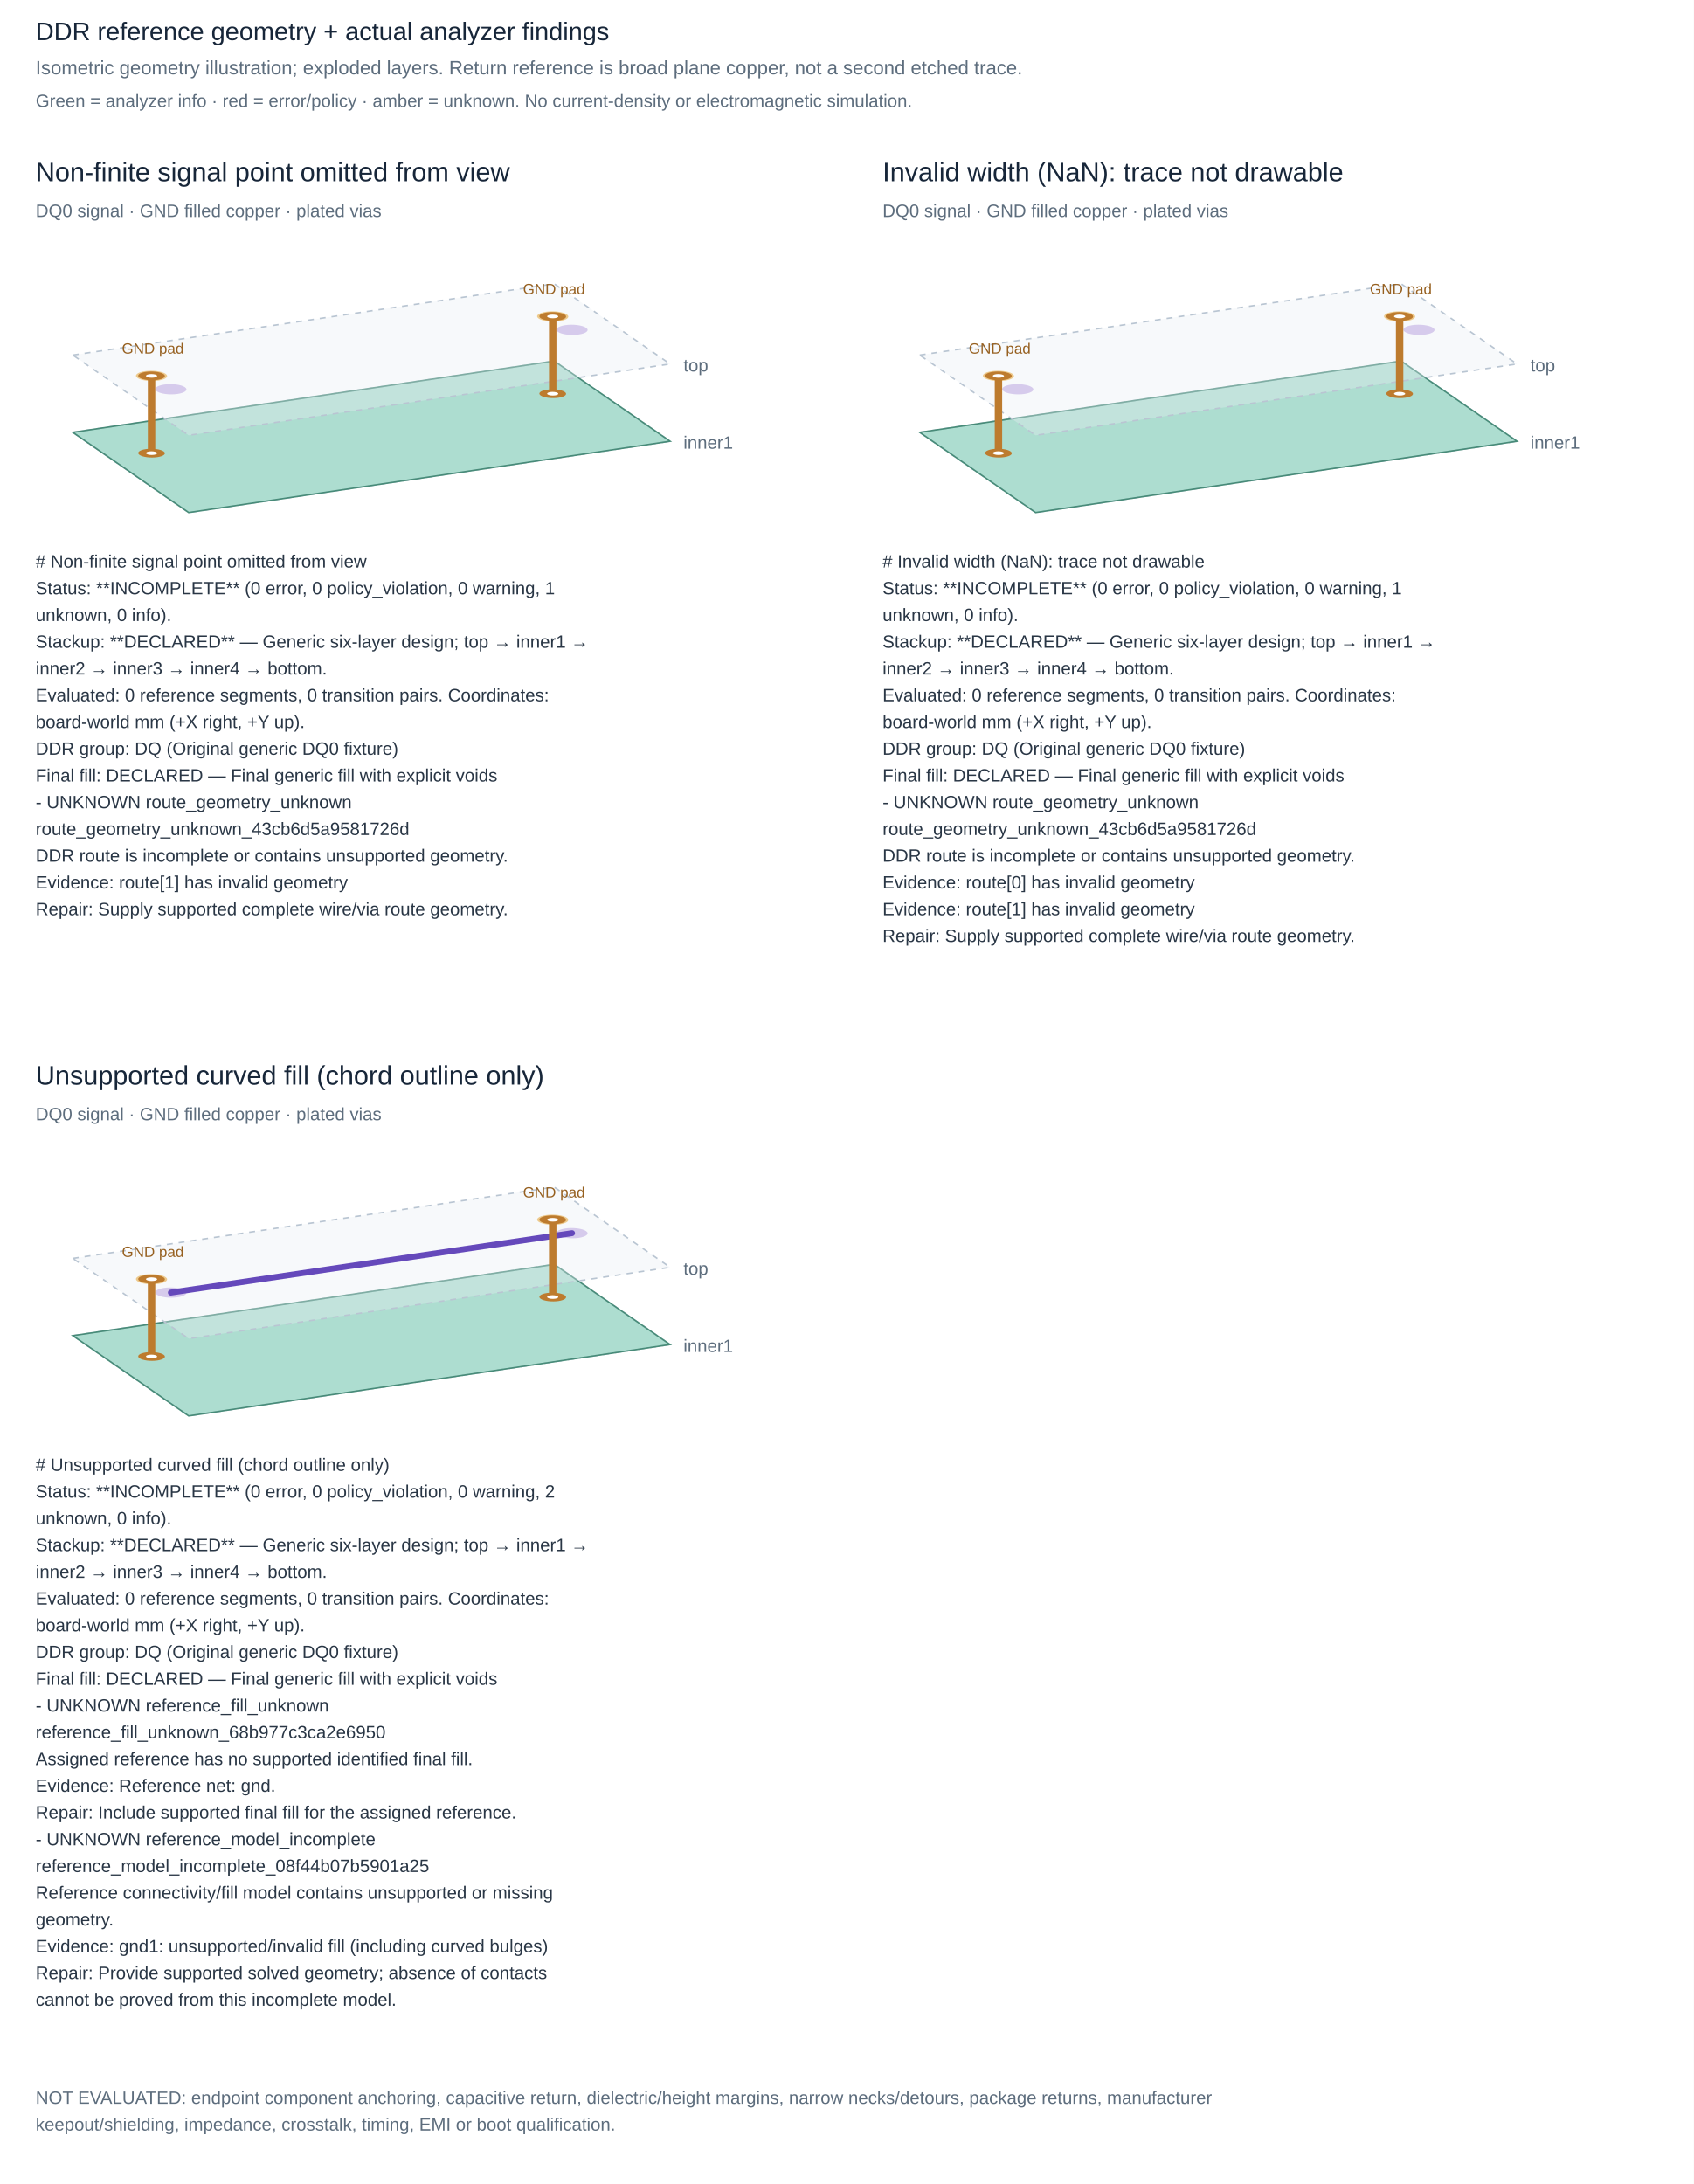
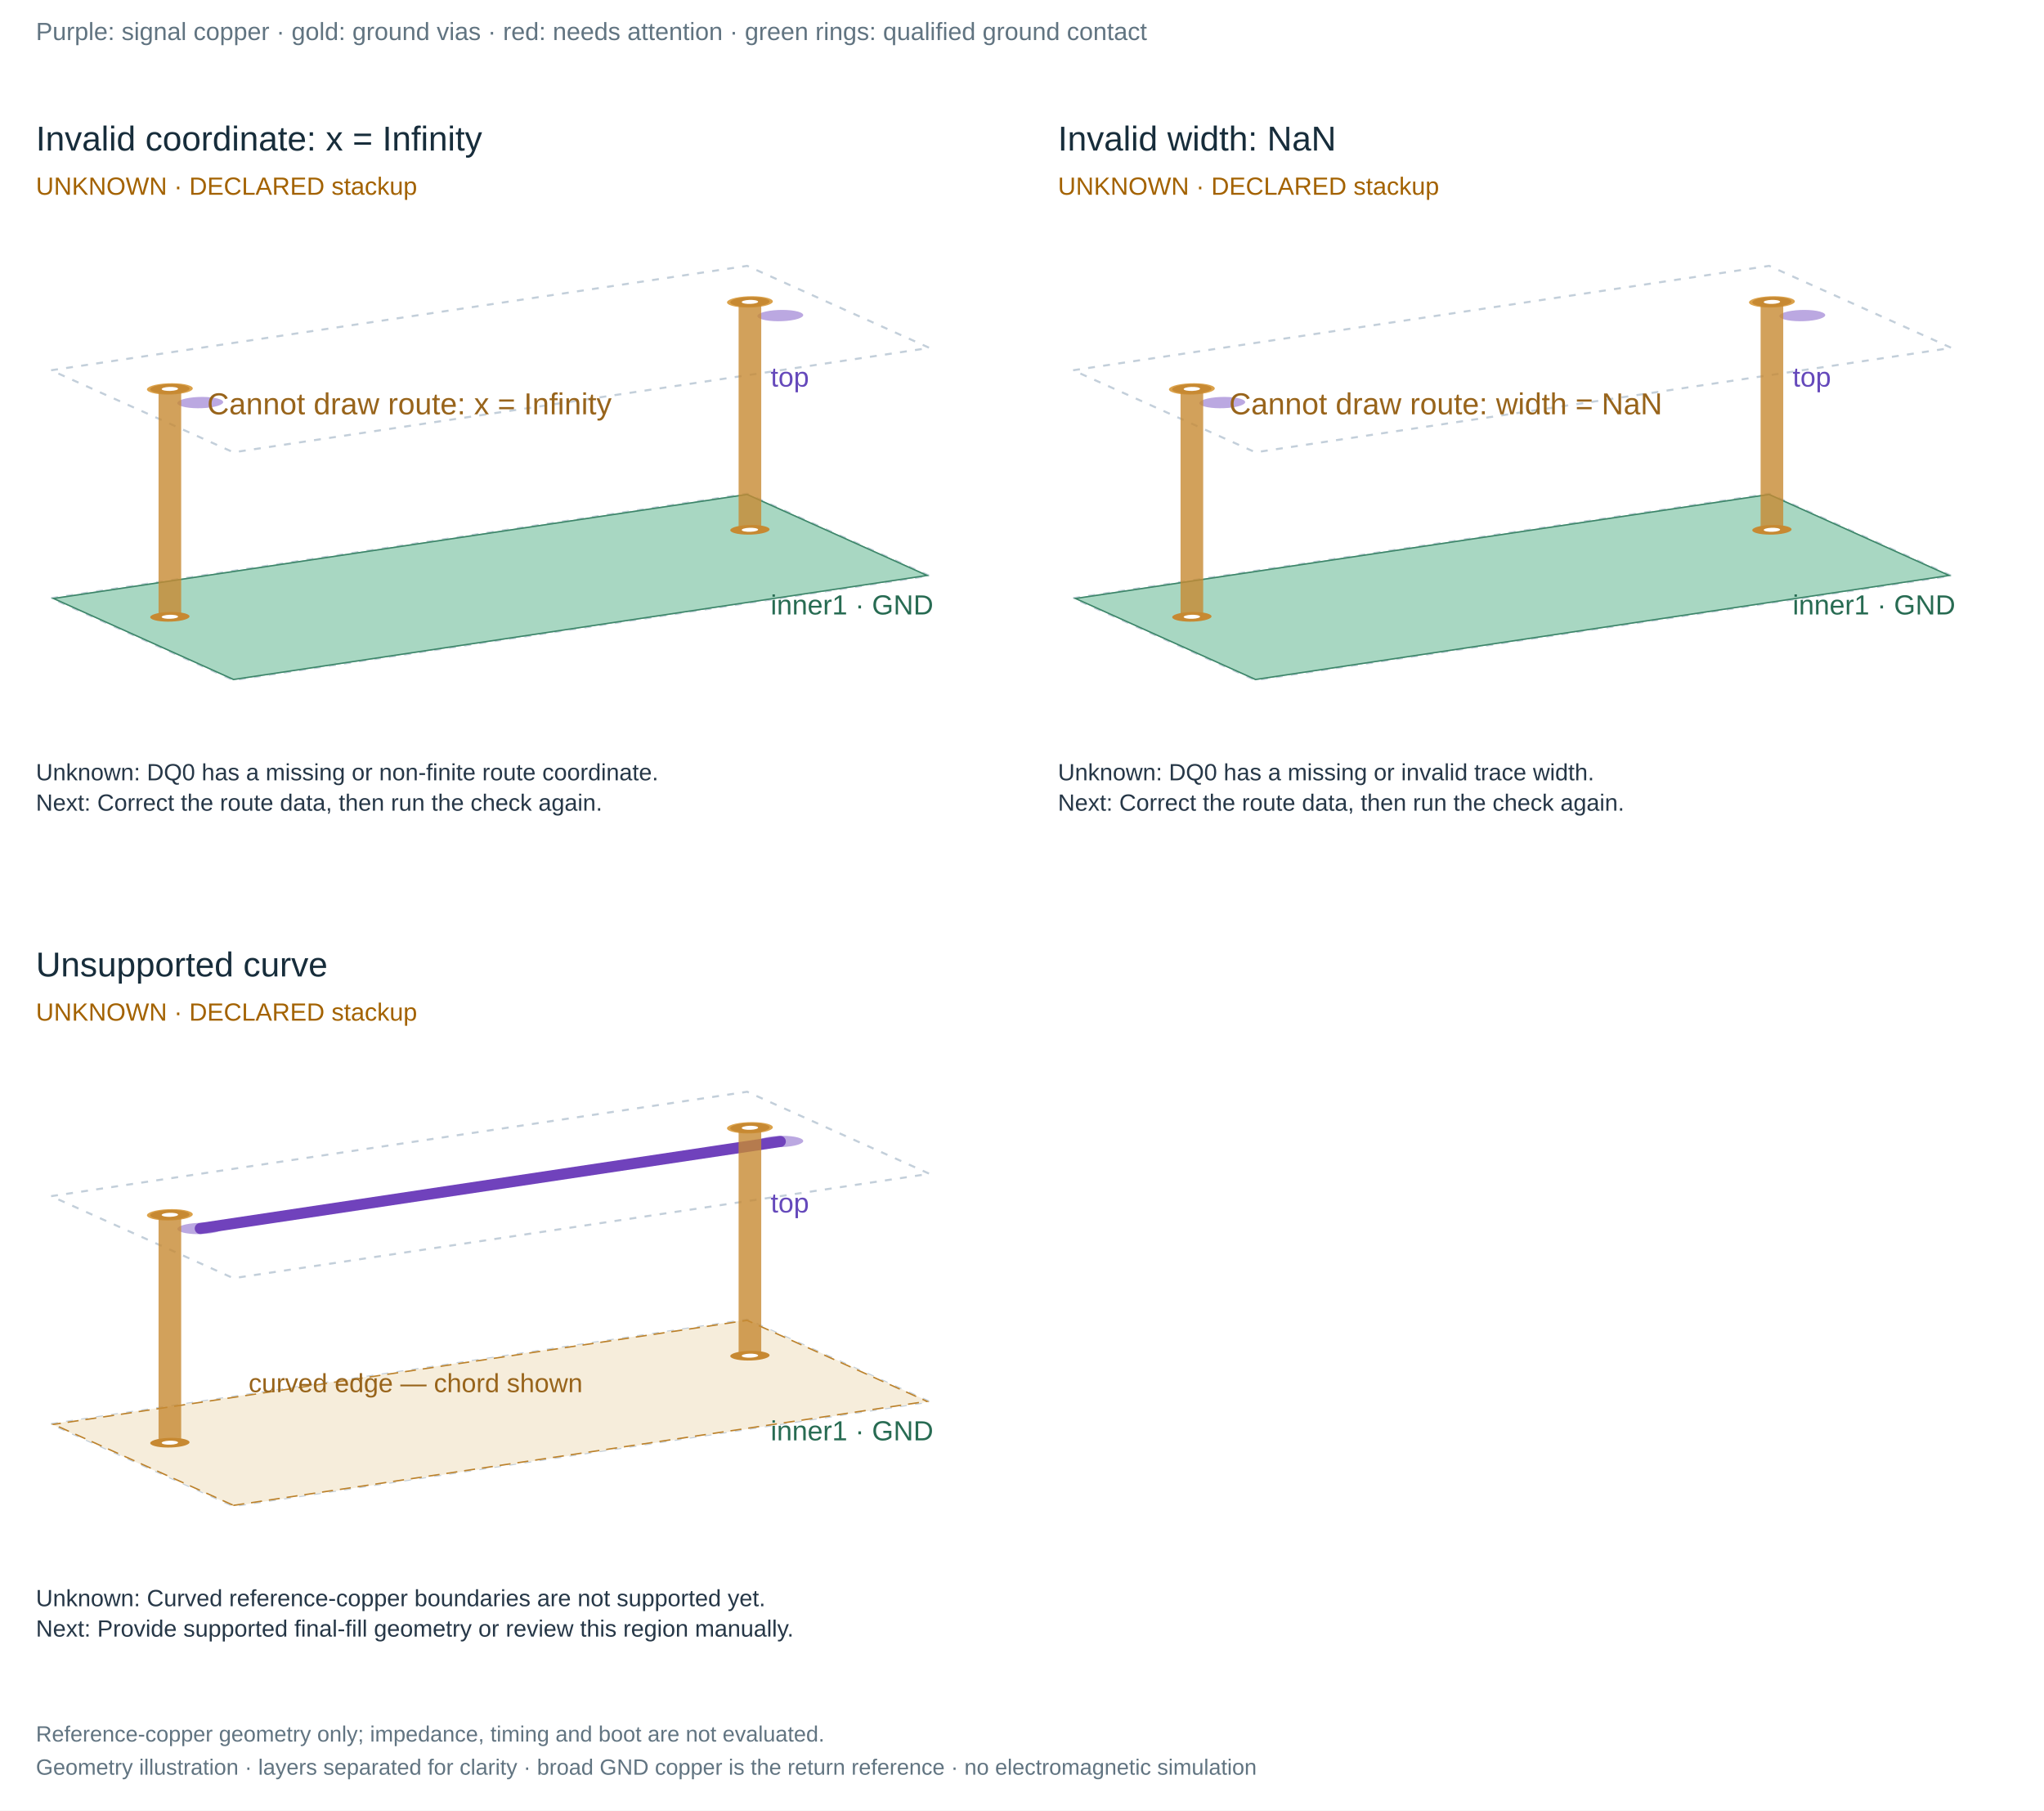
- <svg xmlns="http://www.w3.org/2000/svg" width="1140" height="1470" font-family="Arial, sans-serif">
-   <rect width="1140" height="1470" fill="#fff" />
-   <text x="24" y="27" font-size="17" fill="#172639">DDR reference geometry + actual analyzer findings</text>
-   <text x="24" y="50" font-size="13" fill="#5d6d7d">Isometric geometry illustration; exploded layers. Return reference is broad plane copper, not a second etched trace.</text>
-   <text x="24" y="72" font-size="12" fill="#5d6d7d">Green = analyzer info · red = error/policy · amber = unknown. No current-density or electromagnetic simulation.</text>
-   <g transform="translate(0,92)">
-     <text x="24" y="30" fill="#172639" font-size="18">Non-finite signal point omitted from view</text>
-     <text x="24" y="54" fill="#5d6d7d" font-size="12">DQ0 signal · GND filled copper · plated vias</text>
-     <path d="M49,199 L373,151 L451,205 L127,253 Z" fill="#e9eef4" fill-opacity=".35" stroke="#b9c5d2" stroke-dasharray="4 4" />
-     <path d="M127,253 L451,205 L373,151 L49,199 Z" fill="#9bd5c5" fill-opacity=".8" fill-rule="evenodd" stroke="#488b79" />
-     <text x="460" y="210" fill="#5d6d7d" font-size="12">inner1</text>
-     <path d="M49,147 L373,99 L451,153 L127,201 Z" fill="#e9eef4" fill-opacity=".35" stroke="#b9c5d2" stroke-dasharray="4 4" />
-     <text x="460" y="158" fill="#5d6d7d" font-size="12">top</text>
-     <circle transform="matrix(27 -4 13 9 115 170)" r="0.35" fill="#d6cbec" />
-     <circle transform="matrix(27 -4 13 9 385 130)" r="0.35" fill="#d6cbec" />
-     <circle transform="matrix(27 -4 13 9 102 161)" r="0.35" fill="#edca8d" />
-     <text x="82" y="146" fill="#966020" font-size="10">GND pad</text>
-     <circle transform="matrix(27 -4 13 9 372 121)" r="0.35" fill="#edca8d" />
-     <text x="352" y="106" fill="#966020" font-size="10">GND pad</text>
-     <path d="M102,161 L102,213" stroke="#bd7b2e" stroke-width="5" />
-     <g transform="matrix(27 -4 13 9 102 161)">
-       <circle r="0.3" fill="#bd7b2e" />
+ <svg xmlns="http://www.w3.org/2000/svg" width="1480" height="1311" font-family="Arial, sans-serif">
+   <rect width="1480" height="1311" fill="#fff" />
+   <text x="26" y="29" font-size="18" fill="#617481">Purple: signal copper · gold: ground vias · red: needs attention · green rings: qualified ground contact</text>
+   <g transform="translate(0,65)">
+     <text x="26" y="44" fill="#172d3b" font-size="25">Invalid coordinate: x = Infinity</text>
+     <text x="26" y="76" fill="#a36200" font-size="18">UNKNOWN · DECLARED stackup</text>
+     <clipPath id="crop_0_inner1">
+       <path d="M37,368.1 L541,292.5 L673,351.9 L169,427.5 Z" />
+     </clipPath>
+     <path d="M37,368.1 L541,292.5 L673,351.9 L169,427.5 Z" fill="none" stroke="#c3cfda" stroke-width="1.5" stroke-dasharray="5 6" />
+     <path d="M169,427.5 L673,351.9 L541,292.5 L37,368.1 Z" clip-path="url(#crop_0_inner1)" fill="#a8d7c2" fill-rule="evenodd" stroke="#3d856a" stroke-width="2" />
+     <text x="558" y="379.9" fill="#276b52" font-size="20">inner1 · GND</text>
+     <clipPath id="crop_0_top">
+       <path d="M37,203.1 L541,127.5 L673,186.9 L169,262.5 Z" />
+     </clipPath>
+     <path d="M37,203.1 L541,127.5 L673,186.9 L169,262.5 Z" fill="none" stroke="#c3cfda" stroke-width="1.5" stroke-dasharray="5 6" />
+     <text x="558" y="214.9" fill="#6549bb" font-size="20">top</text>
+     <g clip-path="url(#crop_0_top)">
+       <circle transform="matrix(42 -6.3 22 9.9 145 226.5)" r="0.35" fill="#bba8e1" />
+     </g>
+     <g clip-path="url(#crop_0_top)">
+       <circle transform="matrix(42 -6.3 22 9.9 565 163.5)" r="0.35" fill="#bba8e1" />
+     </g>
+     <g clip-path="url(#crop_0_top)">
+       <circle transform="matrix(42 -6.3 22 9.9 123 216.6)" r="0.35" fill="#dba24b" />
+     </g>
+     <g clip-path="url(#crop_0_top)">
+       <circle transform="matrix(42 -6.3 22 9.9 543 153.6)" r="0.35" fill="#dba24b" />
+     </g>
+     <text x="150" y="235" fill="#98641b" font-size="22">Cannot draw route: x = Infinity</text>
+     <path d="M123,216.6 L123,381.6" stroke="#c78932" stroke-width="16.38" stroke-opacity=".8" />
+     <g transform="matrix(42 -6.3 22 9.9 123 216.6)">
+       <circle r="0.3" fill="#c78932" />
      <circle r="0.125" fill="white" />
    </g>
-     <g transform="matrix(27 -4 13 9 102 213)">
-       <circle r="0.3" fill="#bd7b2e" />
+     <g transform="matrix(42 -6.3 22 9.9 123 381.6)">
+       <circle r="0.3" fill="#c78932" />
      <circle r="0.125" fill="white" />
    </g>
-     <path d="M372,121 L372,173" stroke="#bd7b2e" stroke-width="5" />
-     <g transform="matrix(27 -4 13 9 372 121)">
-       <circle r="0.3" fill="#bd7b2e" />
+     <path d="M543,153.6 L543,318.6" stroke="#c78932" stroke-width="16.38" stroke-opacity=".8" />
+     <g transform="matrix(42 -6.3 22 9.9 543 153.6)">
+       <circle r="0.3" fill="#c78932" />
      <circle r="0.125" fill="white" />
    </g>
-     <g transform="matrix(27 -4 13 9 372 173)">
-       <circle r="0.3" fill="#bd7b2e" />
+     <g transform="matrix(42 -6.3 22 9.9 543 318.6)">
+       <circle r="0.3" fill="#c78932" />
      <circle r="0.125" fill="white" />
    </g>
-     <text x="24" y="290" fill="#293645" font-size="12"># Non-finite signal point omitted from view</text>
-     <text x="24" y="308" fill="#293645" font-size="12">Status: **INCOMPLETE** (0 error, 0 policy_violation, 0 warning, 1 </text>
-     <text x="24" y="326" fill="#293645" font-size="12">unknown, 0 info).</text>
-     <text x="24" y="344" fill="#293645" font-size="12">Stackup: **DECLARED** — Generic six-layer design; top → inner1 → </text>
-     <text x="24" y="362" fill="#293645" font-size="12">inner2 → inner3 → inner4 → bottom.</text>
-     <text x="24" y="380" fill="#293645" font-size="12">Evaluated: 0 reference segments, 0 transition pairs. Coordinates: </text>
-     <text x="24" y="398" fill="#293645" font-size="12">board-world mm (+X right, +Y up).</text>
-     <text x="24" y="416" fill="#293645" font-size="12">DDR group: DQ (Original generic DQ0 fixture)</text>
-     <text x="24" y="434" fill="#293645" font-size="12">Final fill: DECLARED — Final generic fill with explicit voids</text>
-     <text x="24" y="452" fill="#293645" font-size="12">- UNKNOWN route_geometry_unknown</text>
-     <text x="24" y="470" fill="#293645" font-size="12">  route_geometry_unknown_43cb6d5a9581726d</text>
-     <text x="24" y="488" fill="#293645" font-size="12">  DDR route is incomplete or contains unsupported geometry.</text>
-     <text x="24" y="506" fill="#293645" font-size="12">  Evidence: route[1] has invalid geometry</text>
-     <text x="24" y="524" fill="#293645" font-size="12">  Repair: Supply supported complete wire/via route geometry.</text>
+     <text x="26" y="500" fill="#263747" font-size="17">Unknown: DQ0 has a missing or non-finite route coordinate.</text>
+     <text x="26" y="522" fill="#263747" font-size="17">Next: Correct the route data, then run the check again.</text>
  </g>
-   <g transform="translate(570,92)">
-     <text x="24" y="30" fill="#172639" font-size="18">Invalid width (NaN): trace not drawable</text>
-     <text x="24" y="54" fill="#5d6d7d" font-size="12">DQ0 signal · GND filled copper · plated vias</text>
-     <path d="M49,199 L373,151 L451,205 L127,253 Z" fill="#e9eef4" fill-opacity=".35" stroke="#b9c5d2" stroke-dasharray="4 4" />
-     <path d="M127,253 L451,205 L373,151 L49,199 Z" fill="#9bd5c5" fill-opacity=".8" fill-rule="evenodd" stroke="#488b79" />
-     <text x="460" y="210" fill="#5d6d7d" font-size="12">inner1</text>
-     <path d="M49,147 L373,99 L451,153 L127,201 Z" fill="#e9eef4" fill-opacity=".35" stroke="#b9c5d2" stroke-dasharray="4 4" />
-     <text x="460" y="158" fill="#5d6d7d" font-size="12">top</text>
-     <circle transform="matrix(27 -4 13 9 115 170)" r="0.35" fill="#d6cbec" />
-     <circle transform="matrix(27 -4 13 9 385 130)" r="0.35" fill="#d6cbec" />
-     <circle transform="matrix(27 -4 13 9 102 161)" r="0.35" fill="#edca8d" />
-     <text x="82" y="146" fill="#966020" font-size="10">GND pad</text>
-     <circle transform="matrix(27 -4 13 9 372 121)" r="0.35" fill="#edca8d" />
-     <text x="352" y="106" fill="#966020" font-size="10">GND pad</text>
-     <path d="M102,161 L102,213" stroke="#bd7b2e" stroke-width="5" />
-     <g transform="matrix(27 -4 13 9 102 161)">
-       <circle r="0.3" fill="#bd7b2e" />
+   <g transform="translate(740,65)">
+     <text x="26" y="44" fill="#172d3b" font-size="25">Invalid width: NaN</text>
+     <text x="26" y="76" fill="#a36200" font-size="18">UNKNOWN · DECLARED stackup</text>
+     <clipPath id="crop_1_inner1">
+       <path d="M37,368.1 L541,292.5 L673,351.9 L169,427.5 Z" />
+     </clipPath>
+     <path d="M37,368.1 L541,292.5 L673,351.9 L169,427.5 Z" fill="none" stroke="#c3cfda" stroke-width="1.5" stroke-dasharray="5 6" />
+     <path d="M169,427.5 L673,351.9 L541,292.5 L37,368.1 Z" clip-path="url(#crop_1_inner1)" fill="#a8d7c2" fill-rule="evenodd" stroke="#3d856a" stroke-width="2" />
+     <text x="558" y="379.9" fill="#276b52" font-size="20">inner1 · GND</text>
+     <clipPath id="crop_1_top">
+       <path d="M37,203.1 L541,127.5 L673,186.9 L169,262.5 Z" />
+     </clipPath>
+     <path d="M37,203.1 L541,127.5 L673,186.9 L169,262.5 Z" fill="none" stroke="#c3cfda" stroke-width="1.5" stroke-dasharray="5 6" />
+     <text x="558" y="214.9" fill="#6549bb" font-size="20">top</text>
+     <g clip-path="url(#crop_1_top)">
+       <circle transform="matrix(42 -6.3 22 9.9 145 226.5)" r="0.35" fill="#bba8e1" />
+     </g>
+     <g clip-path="url(#crop_1_top)">
+       <circle transform="matrix(42 -6.3 22 9.9 565 163.5)" r="0.35" fill="#bba8e1" />
+     </g>
+     <g clip-path="url(#crop_1_top)">
+       <circle transform="matrix(42 -6.3 22 9.9 123 216.6)" r="0.35" fill="#dba24b" />
+     </g>
+     <g clip-path="url(#crop_1_top)">
+       <circle transform="matrix(42 -6.3 22 9.9 543 153.6)" r="0.35" fill="#dba24b" />
+     </g>
+     <text x="150" y="235" fill="#98641b" font-size="22">Cannot draw route: width = NaN</text>
+     <path d="M123,216.6 L123,381.6" stroke="#c78932" stroke-width="16.38" stroke-opacity=".8" />
+     <g transform="matrix(42 -6.3 22 9.9 123 216.6)">
+       <circle r="0.3" fill="#c78932" />
      <circle r="0.125" fill="white" />
    </g>
-     <g transform="matrix(27 -4 13 9 102 213)">
-       <circle r="0.3" fill="#bd7b2e" />
+     <g transform="matrix(42 -6.3 22 9.9 123 381.6)">
+       <circle r="0.3" fill="#c78932" />
      <circle r="0.125" fill="white" />
    </g>
-     <path d="M372,121 L372,173" stroke="#bd7b2e" stroke-width="5" />
-     <g transform="matrix(27 -4 13 9 372 121)">
-       <circle r="0.3" fill="#bd7b2e" />
+     <path d="M543,153.6 L543,318.6" stroke="#c78932" stroke-width="16.38" stroke-opacity=".8" />
+     <g transform="matrix(42 -6.3 22 9.9 543 153.6)">
+       <circle r="0.3" fill="#c78932" />
      <circle r="0.125" fill="white" />
    </g>
-     <g transform="matrix(27 -4 13 9 372 173)">
-       <circle r="0.3" fill="#bd7b2e" />
+     <g transform="matrix(42 -6.3 22 9.9 543 318.6)">
+       <circle r="0.3" fill="#c78932" />
      <circle r="0.125" fill="white" />
    </g>
-     <text x="24" y="290" fill="#293645" font-size="12"># Invalid width (NaN): trace not drawable</text>
-     <text x="24" y="308" fill="#293645" font-size="12">Status: **INCOMPLETE** (0 error, 0 policy_violation, 0 warning, 1 </text>
-     <text x="24" y="326" fill="#293645" font-size="12">unknown, 0 info).</text>
-     <text x="24" y="344" fill="#293645" font-size="12">Stackup: **DECLARED** — Generic six-layer design; top → inner1 → </text>
-     <text x="24" y="362" fill="#293645" font-size="12">inner2 → inner3 → inner4 → bottom.</text>
-     <text x="24" y="380" fill="#293645" font-size="12">Evaluated: 0 reference segments, 0 transition pairs. Coordinates: </text>
-     <text x="24" y="398" fill="#293645" font-size="12">board-world mm (+X right, +Y up).</text>
-     <text x="24" y="416" fill="#293645" font-size="12">DDR group: DQ (Original generic DQ0 fixture)</text>
-     <text x="24" y="434" fill="#293645" font-size="12">Final fill: DECLARED — Final generic fill with explicit voids</text>
-     <text x="24" y="452" fill="#293645" font-size="12">- UNKNOWN route_geometry_unknown</text>
-     <text x="24" y="470" fill="#293645" font-size="12">  route_geometry_unknown_43cb6d5a9581726d</text>
-     <text x="24" y="488" fill="#293645" font-size="12">  DDR route is incomplete or contains unsupported geometry.</text>
-     <text x="24" y="506" fill="#293645" font-size="12">  Evidence: route[0] has invalid geometry</text>
-     <text x="24" y="524" fill="#293645" font-size="12">  Evidence: route[1] has invalid geometry</text>
-     <text x="24" y="542" fill="#293645" font-size="12">  Repair: Supply supported complete wire/via route geometry.</text>
+     <text x="26" y="500" fill="#263747" font-size="17">Unknown: DQ0 has a missing or invalid trace width.</text>
+     <text x="26" y="522" fill="#263747" font-size="17">Next: Correct the route data, then run the check again.</text>
  </g>
-   <g transform="translate(0,700)">
-     <text x="24" y="30" fill="#172639" font-size="18">Unsupported curved fill (chord outline only)</text>
-     <text x="24" y="54" fill="#5d6d7d" font-size="12">DQ0 signal · GND filled copper · plated vias</text>
-     <path d="M49,199 L373,151 L451,205 L127,253 Z" fill="#e9eef4" fill-opacity=".35" stroke="#b9c5d2" stroke-dasharray="4 4" />
-     <path d="M127,253 L451,205 L373,151 L49,199 Z" fill="#9bd5c5" fill-opacity=".8" fill-rule="evenodd" stroke="#488b79" />
-     <text x="460" y="210" fill="#5d6d7d" font-size="12">inner1</text>
-     <path d="M49,147 L373,99 L451,153 L127,201 Z" fill="#e9eef4" fill-opacity=".35" stroke="#b9c5d2" stroke-dasharray="4 4" />
-     <text x="460" y="158" fill="#5d6d7d" font-size="12">top</text>
-     <circle transform="matrix(27 -4 13 9 115 170)" r="0.35" fill="#d6cbec" />
-     <circle transform="matrix(27 -4 13 9 385 130)" r="0.35" fill="#d6cbec" />
-     <circle transform="matrix(27 -4 13 9 102 161)" r="0.35" fill="#edca8d" />
-     <text x="82" y="146" fill="#966020" font-size="10">GND pad</text>
-     <circle transform="matrix(27 -4 13 9 372 121)" r="0.35" fill="#edca8d" />
-     <text x="352" y="106" fill="#966020" font-size="10">GND pad</text>
-     <path d="M115,170 L385,130" stroke="#6549bb" stroke-width="4" fill="none" stroke-linecap="round" />
-     <path d="M102,161 L102,213" stroke="#bd7b2e" stroke-width="5" />
-     <g transform="matrix(27 -4 13 9 102 161)">
-       <circle r="0.3" fill="#bd7b2e" />
+   <g transform="translate(0,663)">
+     <text x="26" y="44" fill="#172d3b" font-size="25">Unsupported curve</text>
+     <text x="26" y="76" fill="#a36200" font-size="18">UNKNOWN · DECLARED stackup</text>
+     <clipPath id="crop_2_inner1">
+       <path d="M37,368.1 L541,292.5 L673,351.9 L169,427.5 Z" />
+     </clipPath>
+     <path d="M37,368.1 L541,292.5 L673,351.9 L169,427.5 Z" fill="none" stroke="#c3cfda" stroke-width="1.5" stroke-dasharray="5 6" />
+     <path d="M169,427.5 L673,351.9 L541,292.5 L37,368.1 Z" clip-path="url(#crop_2_inner1)" fill="#f6eddb" fill-rule="evenodd" stroke="#bb812b" stroke-width="2" stroke-dasharray="8 5" />
+     <text x="180" y="345" fill="#98641b" font-size="19">curved edge — chord shown</text>
+     <text x="558" y="379.9" fill="#276b52" font-size="20">inner1 · GND</text>
+     <clipPath id="crop_2_top">
+       <path d="M37,203.1 L541,127.5 L673,186.9 L169,262.5 Z" />
+     </clipPath>
+     <path d="M37,203.1 L541,127.5 L673,186.9 L169,262.5 Z" fill="none" stroke="#c3cfda" stroke-width="1.5" stroke-dasharray="5 6" />
+     <text x="558" y="214.9" fill="#6549bb" font-size="20">top</text>
+     <g clip-path="url(#crop_2_top)">
+       <circle transform="matrix(42 -6.3 22 9.9 145 226.5)" r="0.35" fill="#bba8e1" />
+     </g>
+     <g clip-path="url(#crop_2_top)">
+       <circle transform="matrix(42 -6.3 22 9.9 565 163.5)" r="0.35" fill="#bba8e1" />
+     </g>
+     <g clip-path="url(#crop_2_top)">
+       <circle transform="matrix(42 -6.3 22 9.9 123 216.6)" r="0.35" fill="#dba24b" />
+     </g>
+     <g clip-path="url(#crop_2_top)">
+       <circle transform="matrix(42 -6.3 22 9.9 543 153.6)" r="0.35" fill="#dba24b" />
+     </g>
+     <g clip-path="url(#crop_2_top)">
+       <path d="M145,226.5 L565,163.5" stroke="#7042bc" stroke-width="8" fill="none" stroke-linecap="round" />
+     </g>
+     <path d="M123,216.6 L123,381.6" stroke="#c78932" stroke-width="16.38" stroke-opacity=".8" />
+     <g transform="matrix(42 -6.3 22 9.9 123 216.6)">
+       <circle r="0.3" fill="#c78932" />
      <circle r="0.125" fill="white" />
    </g>
-     <g transform="matrix(27 -4 13 9 102 213)">
-       <circle r="0.3" fill="#bd7b2e" />
+     <g transform="matrix(42 -6.3 22 9.9 123 381.6)">
+       <circle r="0.3" fill="#c78932" />
      <circle r="0.125" fill="white" />
    </g>
-     <path d="M372,121 L372,173" stroke="#bd7b2e" stroke-width="5" />
-     <g transform="matrix(27 -4 13 9 372 121)">
-       <circle r="0.3" fill="#bd7b2e" />
+     <path d="M543,153.6 L543,318.6" stroke="#c78932" stroke-width="16.38" stroke-opacity=".8" />
+     <g transform="matrix(42 -6.3 22 9.9 543 153.6)">
+       <circle r="0.3" fill="#c78932" />
      <circle r="0.125" fill="white" />
    </g>
-     <g transform="matrix(27 -4 13 9 372 173)">
-       <circle r="0.3" fill="#bd7b2e" />
+     <g transform="matrix(42 -6.3 22 9.9 543 318.6)">
+       <circle r="0.3" fill="#c78932" />
      <circle r="0.125" fill="white" />
    </g>
-     <text x="24" y="290" fill="#293645" font-size="12"># Unsupported curved fill (chord outline only)</text>
-     <text x="24" y="308" fill="#293645" font-size="12">Status: **INCOMPLETE** (0 error, 0 policy_violation, 0 warning, 2 </text>
-     <text x="24" y="326" fill="#293645" font-size="12">unknown, 0 info).</text>
-     <text x="24" y="344" fill="#293645" font-size="12">Stackup: **DECLARED** — Generic six-layer design; top → inner1 → </text>
-     <text x="24" y="362" fill="#293645" font-size="12">inner2 → inner3 → inner4 → bottom.</text>
-     <text x="24" y="380" fill="#293645" font-size="12">Evaluated: 0 reference segments, 0 transition pairs. Coordinates: </text>
-     <text x="24" y="398" fill="#293645" font-size="12">board-world mm (+X right, +Y up).</text>
-     <text x="24" y="416" fill="#293645" font-size="12">DDR group: DQ (Original generic DQ0 fixture)</text>
-     <text x="24" y="434" fill="#293645" font-size="12">Final fill: DECLARED — Final generic fill with explicit voids</text>
-     <text x="24" y="452" fill="#293645" font-size="12">- UNKNOWN reference_fill_unknown</text>
-     <text x="24" y="470" fill="#293645" font-size="12">  reference_fill_unknown_68b977c3ca2e6950</text>
-     <text x="24" y="488" fill="#293645" font-size="12">  Assigned reference has no supported identified final fill.</text>
-     <text x="24" y="506" fill="#293645" font-size="12">  Evidence: Reference net: gnd.</text>
-     <text x="24" y="524" fill="#293645" font-size="12">  Repair: Include supported final fill for the assigned reference.</text>
-     <text x="24" y="542" fill="#293645" font-size="12">- UNKNOWN reference_model_incomplete</text>
-     <text x="24" y="560" fill="#293645" font-size="12">  reference_model_incomplete_08f44b07b5901a25</text>
-     <text x="24" y="578" fill="#293645" font-size="12">  Reference connectivity/fill model contains unsupported or missing </text>
-     <text x="24" y="596" fill="#293645" font-size="12">geometry.</text>
-     <text x="24" y="614" fill="#293645" font-size="12">  Evidence: gnd1: unsupported/invalid fill (including curved bulges)</text>
-     <text x="24" y="632" fill="#293645" font-size="12">  Repair: Provide supported solved geometry; absence of contacts </text>
-     <text x="24" y="650" fill="#293645" font-size="12">cannot be proved from this incomplete model.</text>
+     <text x="26" y="500" fill="#263747" font-size="17">Unknown: Curved reference-copper boundaries are not supported yet.</text>
+     <text x="26" y="522" fill="#263747" font-size="17">Next: Provide supported final-fill geometry or review this region manually.</text>
  </g>
-   <text x="24" y="1416" font-size="12" fill="#5d6d7d">NOT EVALUATED: endpoint component anchoring, capacitive return, dielectric/height margins, narrow necks/detours, package returns, manufacturer </text>
-   <text x="24" y="1434" font-size="12" fill="#5d6d7d">keepout/shielding, impedance, crosstalk, timing, EMI or boot qualification.</text>
+   <text x="26" y="1261" fill="#617481" font-size="16">Reference-copper geometry only; impedance, timing and boot are not evaluated.</text>
+   <text x="26" y="1285" fill="#617481" font-size="16">Geometry illustration · layers separated for clarity · broad GND copper is the return reference · no electromagnetic simulation</text>
</svg>
